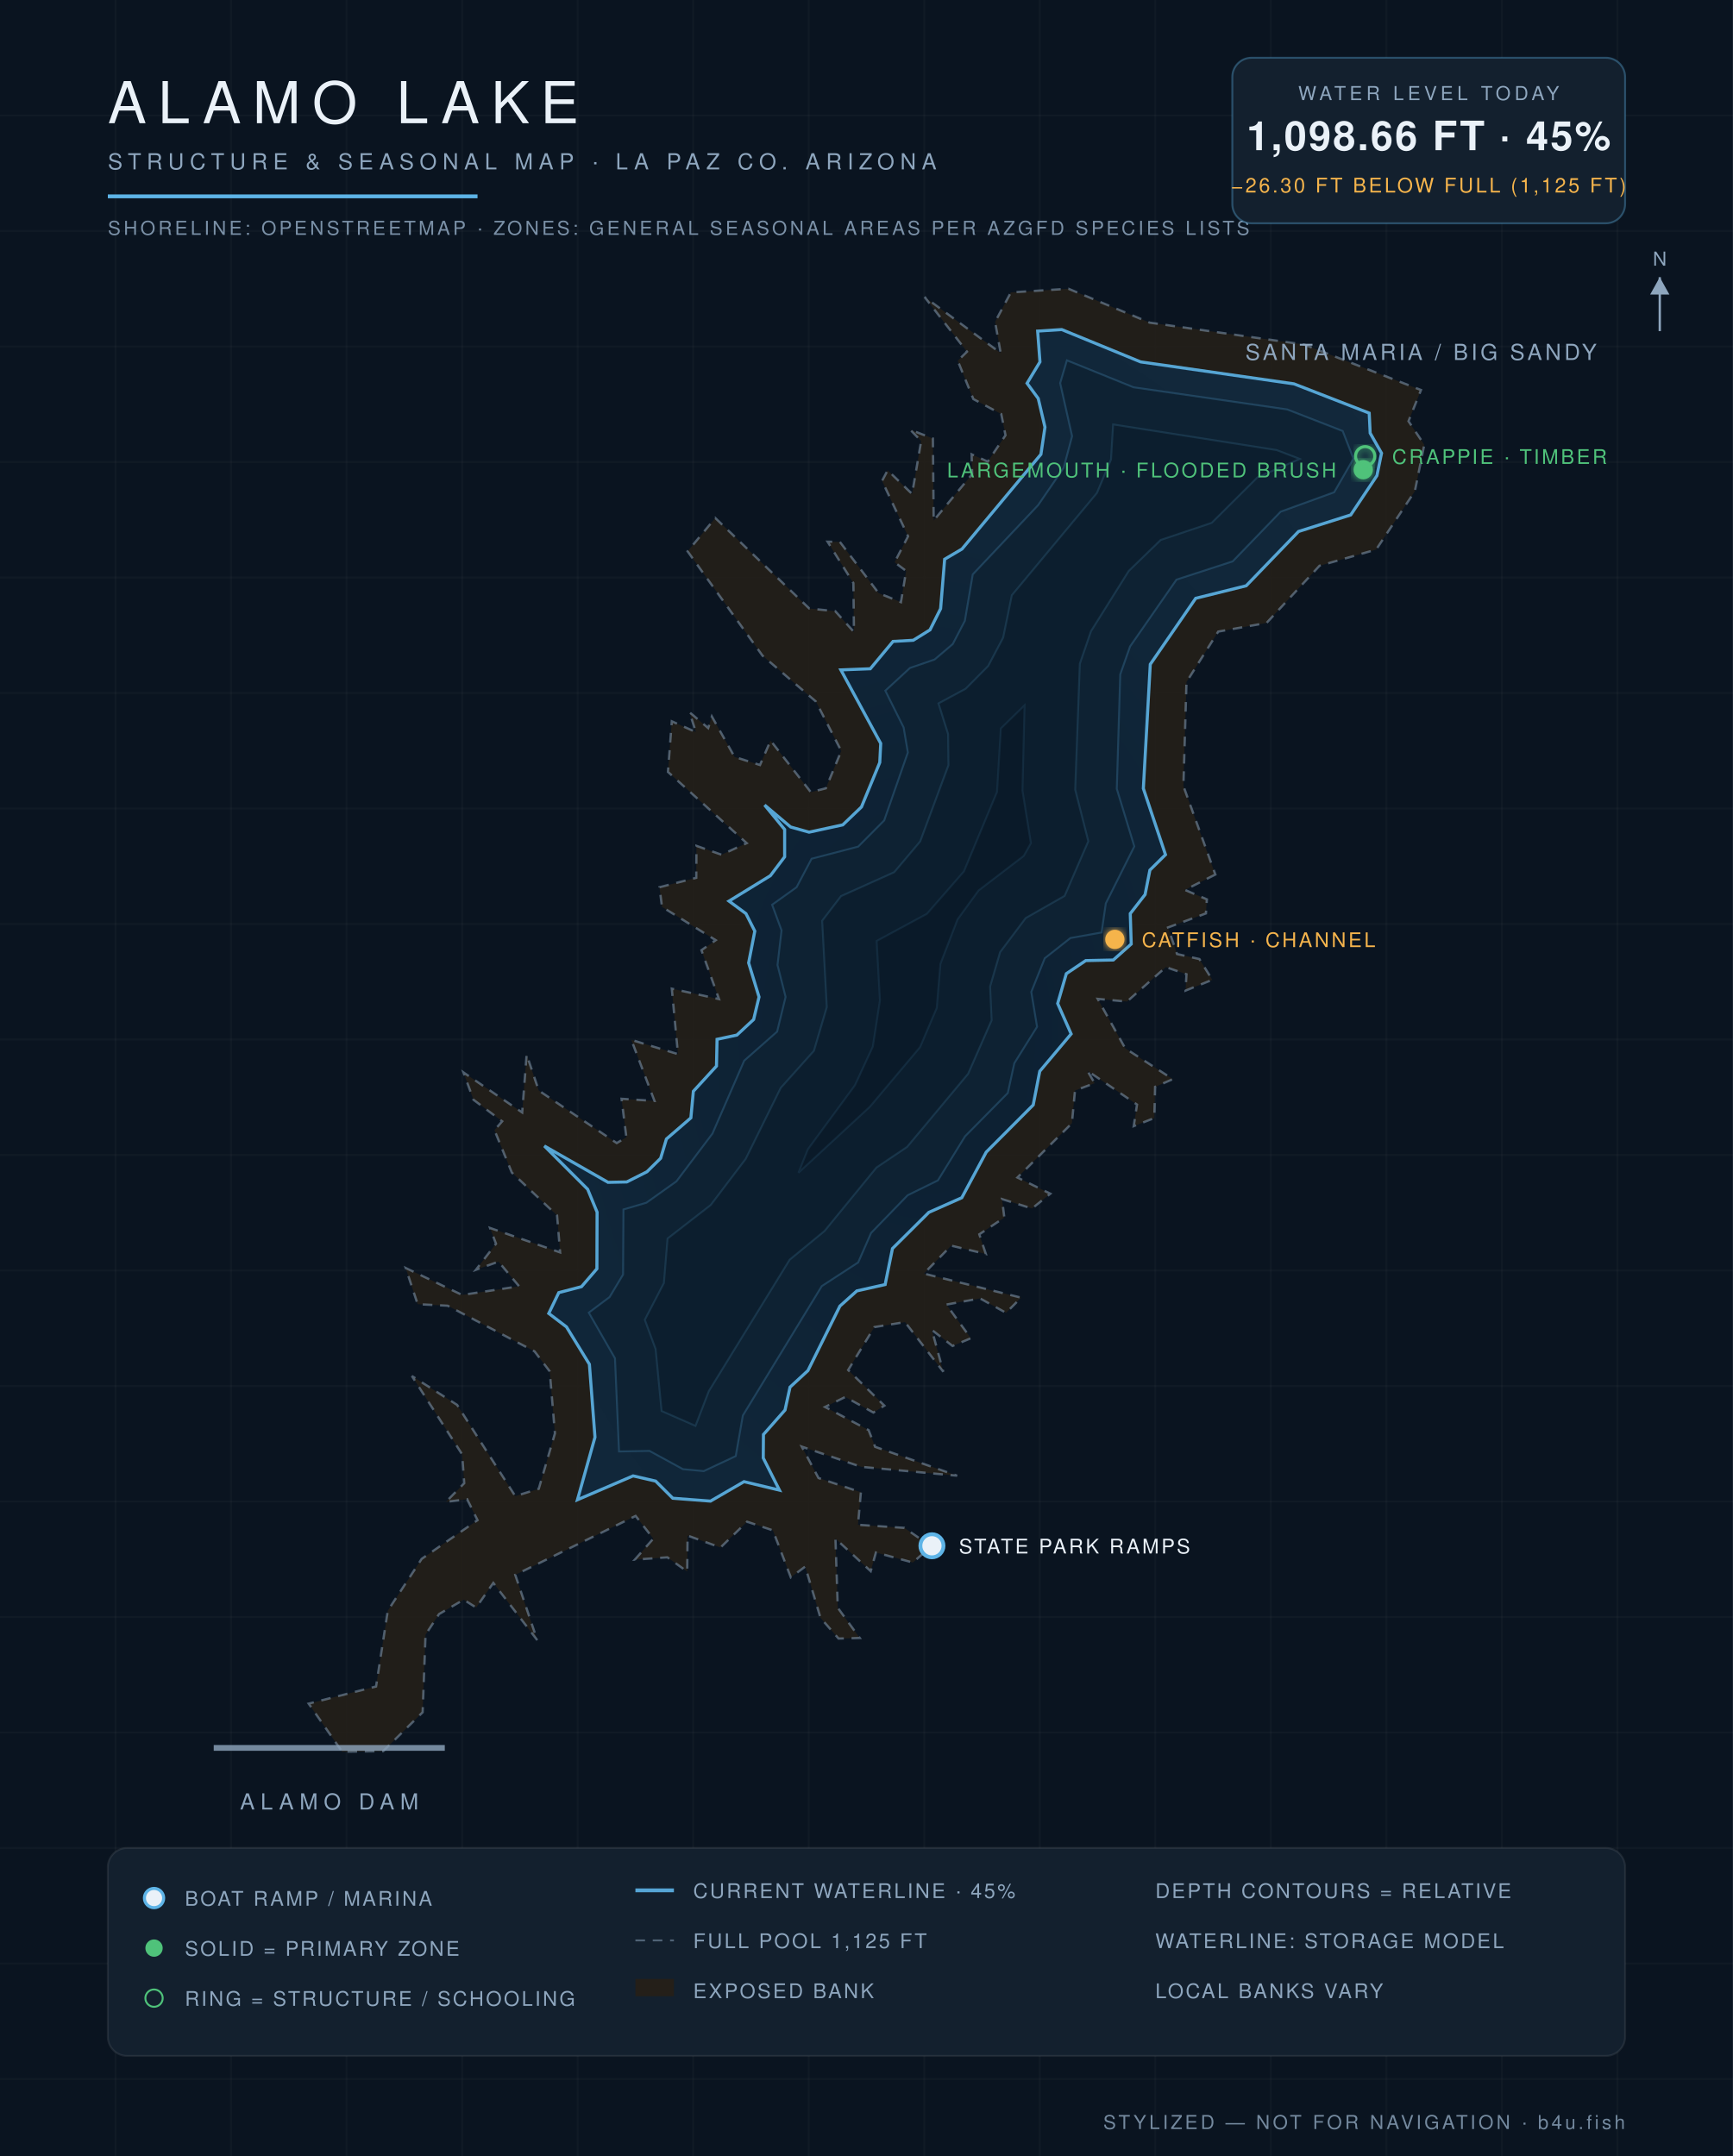
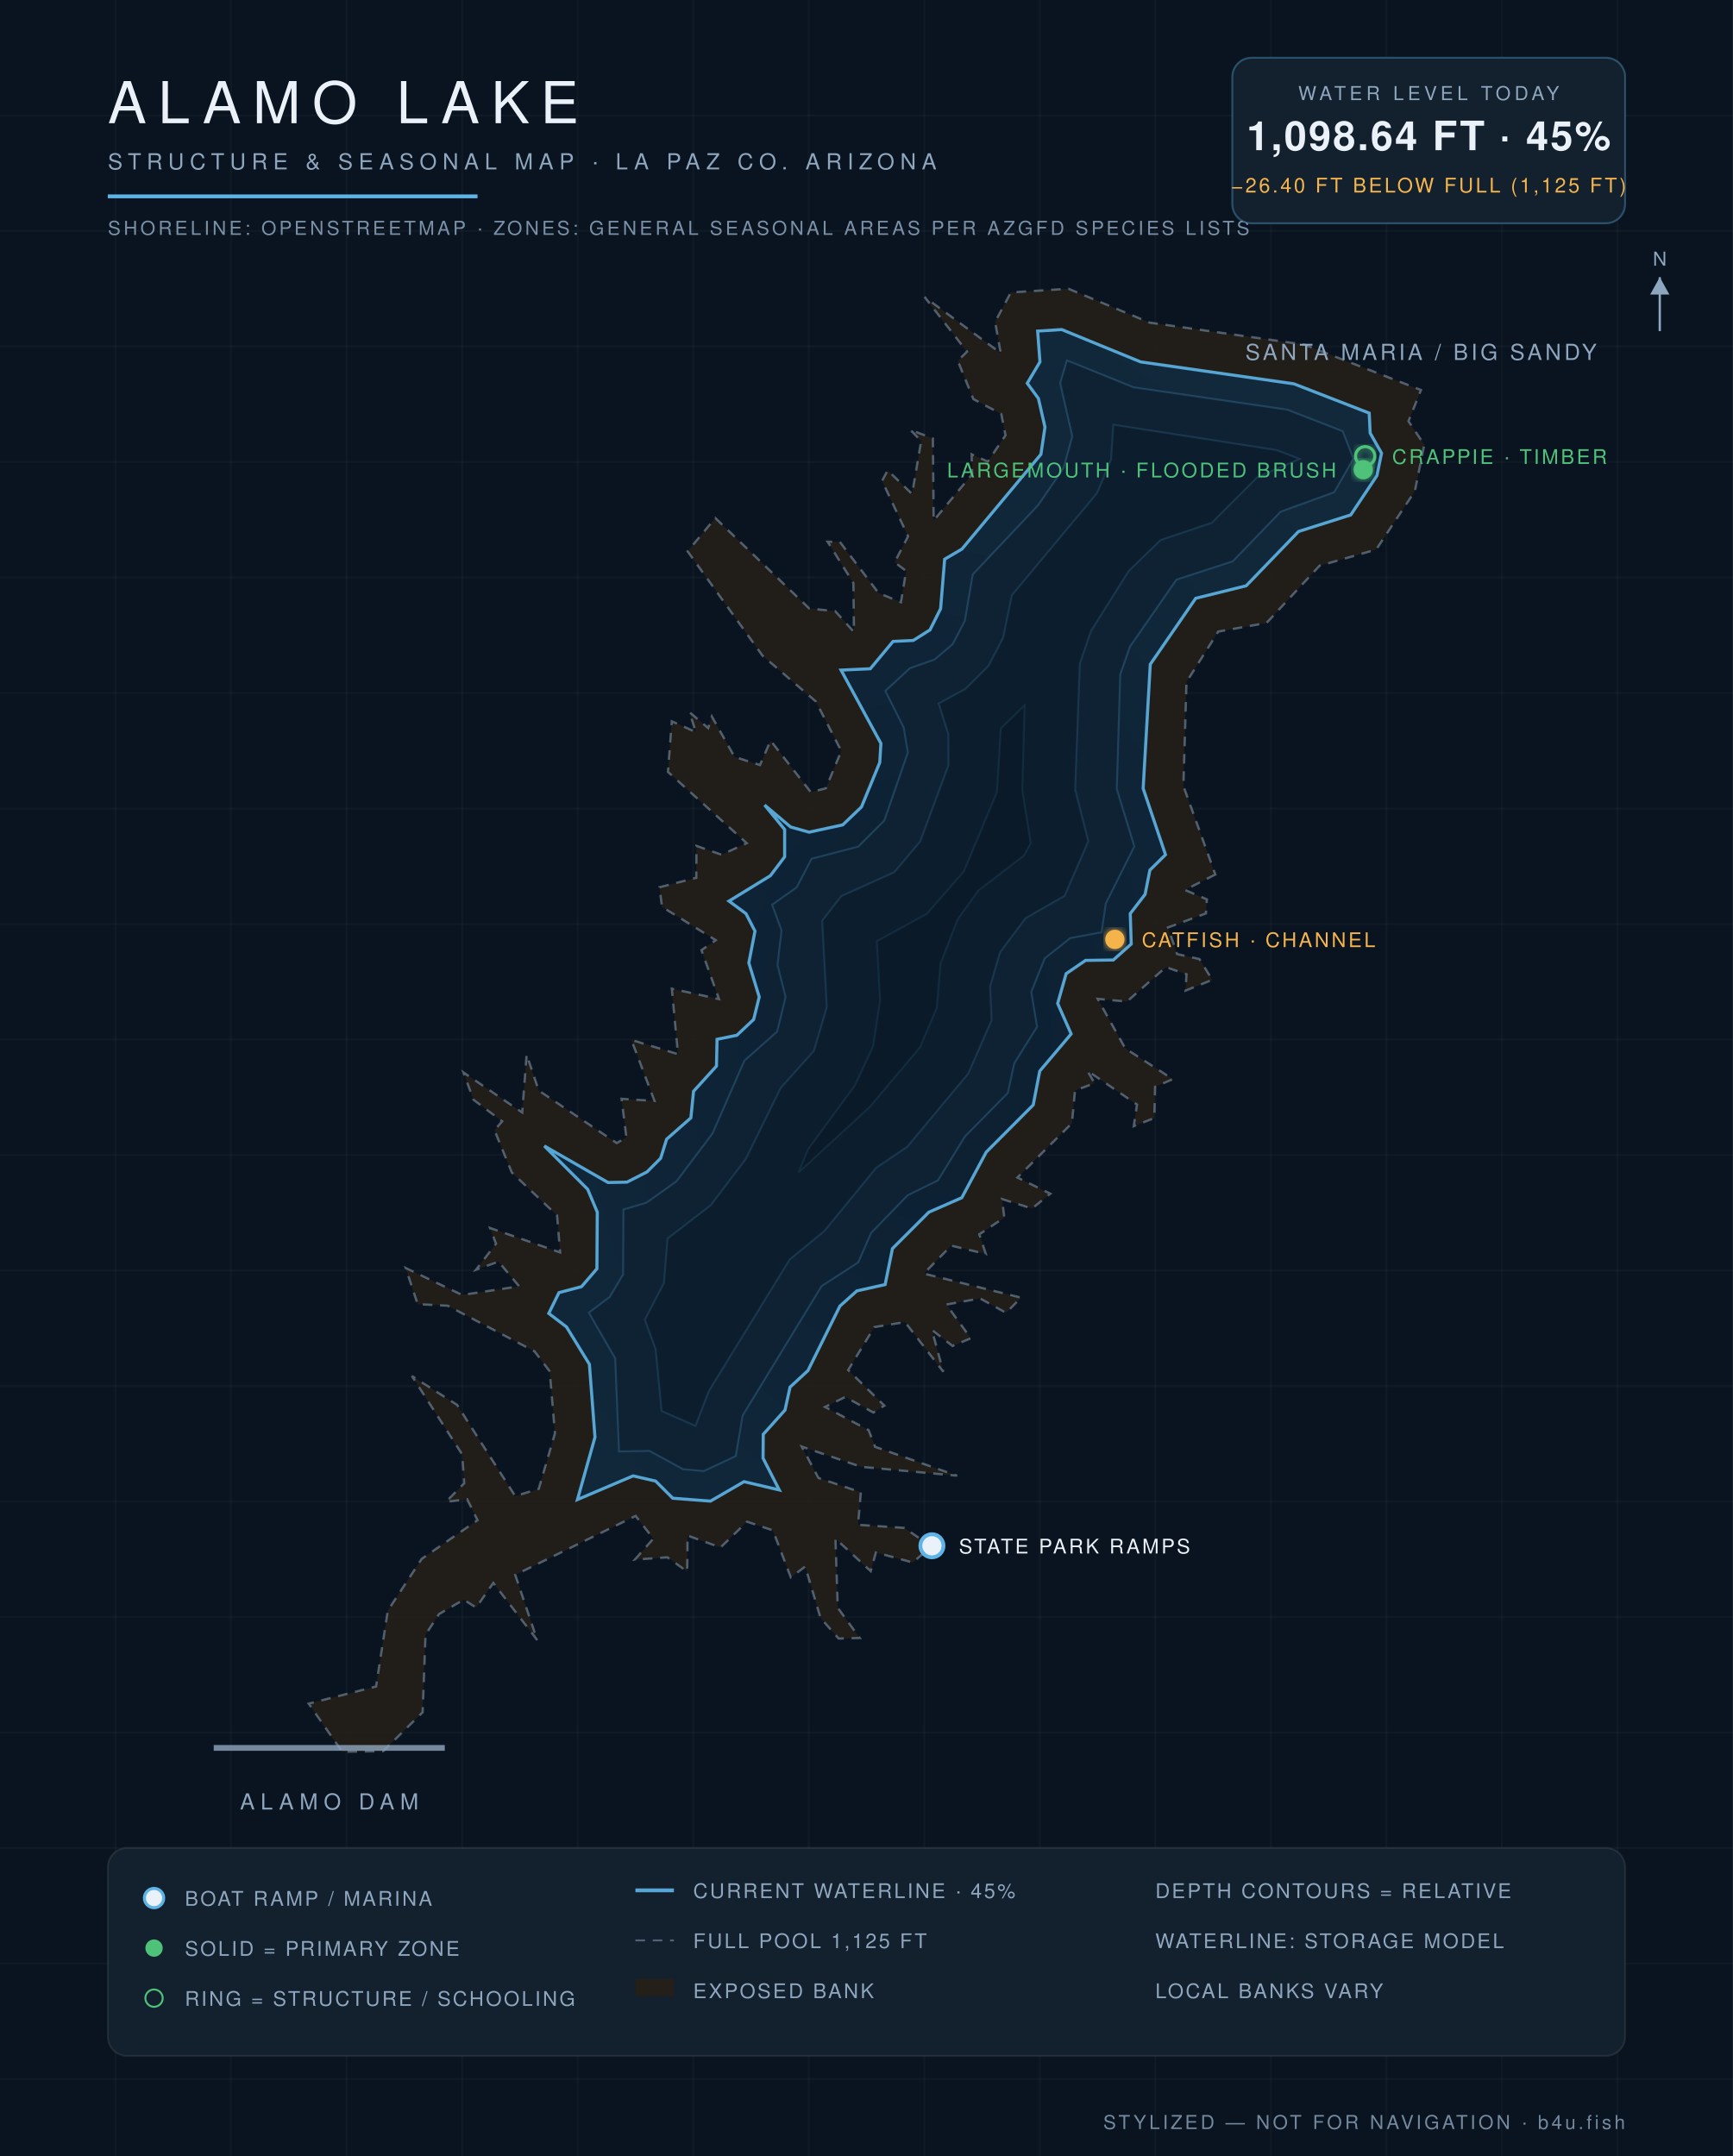
<svg xmlns="http://www.w3.org/2000/svg" viewBox="0 0 900 1120" font-family="Helvetica,Arial,sans-serif">
  <defs>
    <radialGradient id="wg" cx="45%" cy="60%" r="80%">
      <stop offset="0%" stop-color="#0c1f31" />
      <stop offset="55%" stop-color="#102639" />
      <stop offset="100%" stop-color="#13293c" />
    </radialGradient>
    <filter id="glow">
      <feGaussianBlur stdDeviation="2.2" result="b" />
      <feMerge>
        <feMergeNode in="b" />
        <feMergeNode in="SourceGraphic" />
      </feMerge>
    </filter>
  </defs>
  <rect width="900" height="1120" fill="#0a1420" />
  <g stroke="#ffffff" stroke-opacity="0.025">
    <line x1="60" y1="0" x2="60" y2="1120" />
    <line x1="120" y1="0" x2="120" y2="1120" />
    <line x1="180" y1="0" x2="180" y2="1120" />
    <line x1="240" y1="0" x2="240" y2="1120" />
    <line x1="300" y1="0" x2="300" y2="1120" />
    <line x1="360" y1="0" x2="360" y2="1120" />
    <line x1="420" y1="0" x2="420" y2="1120" />
    <line x1="480" y1="0" x2="480" y2="1120" />
    <line x1="540" y1="0" x2="540" y2="1120" />
    <line x1="600" y1="0" x2="600" y2="1120" />
    <line x1="660" y1="0" x2="660" y2="1120" />
    <line x1="720" y1="0" x2="720" y2="1120" />
    <line x1="780" y1="0" x2="780" y2="1120" />
    <line x1="840" y1="0" x2="840" y2="1120" />
    <line x1="0" y1="60" x2="900" y2="60" />
    <line x1="0" y1="120" x2="900" y2="120" />
    <line x1="0" y1="180" x2="900" y2="180" />
    <line x1="0" y1="240" x2="900" y2="240" />
    <line x1="0" y1="300" x2="900" y2="300" />
    <line x1="0" y1="360" x2="900" y2="360" />
    <line x1="0" y1="420" x2="900" y2="420" />
    <line x1="0" y1="480" x2="900" y2="480" />
    <line x1="0" y1="540" x2="900" y2="540" />
    <line x1="0" y1="600" x2="900" y2="600" />
    <line x1="0" y1="660" x2="900" y2="660" />
    <line x1="0" y1="720" x2="900" y2="720" />
    <line x1="0" y1="780" x2="900" y2="780" />
    <line x1="0" y1="840" x2="900" y2="840" />
    <line x1="0" y1="900" x2="900" y2="900" />
    <line x1="0" y1="960" x2="900" y2="960" />
    <line x1="0" y1="1020" x2="900" y2="1020" />
    <line x1="0" y1="1080" x2="900" y2="1080" />
  </g>
  <path d="M 631.2,454.3 L 615.4,462.3 L 626.8,467.2 L 626.3,474.5 L 606.6,481.8 L 611.3,495.6 L 622.9,498.2 L 629.6,509.0 L 615.7,514.6 L 616.2,506.1 L 605.5,502.4 L 585.3,520.3 L 570.1,518.9 L 584.4,544.6 L 609.1,560.6 L 599.9,564.6 L 599.5,580.8 L 588.8,585.0 L 590.5,573.8 L 564.7,556.2 L 568.5,562.7 L 558.3,566.5 L 556.7,583.5 L 528.4,611.7 L 545.5,620.1 L 536.0,627.8 L 520.4,622.9 L 521.6,632.5 L 508.6,641.2 L 512.0,651.4 L 494.0,647.1 L 479.8,661.6 L 530.3,674.1 L 522.5,682.0 L 509.0,674.5 L 491.5,677.7 L 504.2,695.2 L 494.7,699.2 L 484.0,690.9 L 489.9,712.6 L 470.0,686.8 L 454.1,689.4 L 440.5,711.7 L 459.3,730.2 L 453.6,733.8 L 439.0,725.7 L 428.5,730.9 L 451.1,742.9 L 454.5,751.6 L 497.1,766.6 L 447.3,762.0 L 416.4,751.5 L 425.1,767.8 L 447.1,775.2 L 445.6,792.1 L 469.7,793.7 L 483.6,803.3 L 474.1,811.7 L 454.9,806.5 L 452.2,816.2 L 433.9,799.3 L 435.1,835.2 L 446.5,850.9 L 435.5,851.2 L 426.1,840.4 L 418.2,813.8 L 410.7,819.4 L 401.4,795.0 L 388.0,790.5 L 374.2,803.9 L 357.1,797.7 L 356.9,816.4 L 346.6,809.0 L 329.7,810.2 L 339.3,799.3 L 330.1,787.5 L 267.6,818.1 L 279.0,852.0 L 256.2,822.3 L 247.3,835.1 L 240.8,831.0 L 228.0,838.5 L 221.0,849.2 L 219.5,889.5 L 199.0,909.7 L 177.7,910.0 L 160.3,885.0 L 195.3,876.1 L 201.4,836.7 L 219.0,809.8 L 248.0,789.7 L 242.6,778.8 L 231.6,780.2 L 241.1,770.5 L 240.0,755.5 L 213.9,714.8 L 237.4,729.8 L 267.6,777.2 L 279.8,773.4 L 288.2,744.6 L 285.5,712.4 L 277.6,702.0 L 232.5,678.3 L 216.9,677.5 L 210.7,658.7 L 240.0,672.7 L 269.6,668.2 L 258.9,655.4 L 247.2,659.6 L 257.6,646.1 L 254.5,637.9 L 290.9,650.6 L 289.3,631.4 L 265.8,609.1 L 256.8,587.1 L 260.8,582.5 L 245.9,571.3 L 240.7,557.1 L 271.2,577.9 L 273.5,547.8 L 279.8,566.5 L 320.3,593.8 L 325.3,590.8 L 322.8,570.8 L 339.9,571.9 L 327.9,540.2 L 352.1,547.6 L 348.9,513.6 L 373.4,519.0 L 364.3,493.6 L 371.7,488.4 L 343.8,471.1 L 342.5,460.9 L 361.6,456.0 L 361.7,439.4 L 374.7,444.0 L 387.8,438.0 L 346.9,401.0 L 348.9,374.7 L 361.4,380.3 L 358.1,370.0 L 367.8,378.2 L 369.7,372.2 L 381.5,393.2 L 394.7,397.4 L 400.2,384.7 L 421.1,411.5 L 428.9,409.5 L 436.9,390.1 L 423.7,364.4 L 396.0,340.6 L 357.1,286.4 L 371.5,269.1 L 420.3,316.1 L 433.8,317.5 L 443.5,328.3 L 443.2,302.9 L 429.8,281.4 L 436.2,281.5 L 456.3,308.1 L 467.9,312.8 L 470.6,296.6 L 464.6,292.1 L 471.6,278.6 L 458.1,249.8 L 461.0,244.3 L 473.7,256.6 L 478.4,229.1 L 472.7,223.2 L 484.5,227.8 L 484.9,270.4 L 504.9,246.3 L 504.6,236.0 L 513.0,239.8 L 522.2,226.1 L 520.0,215.1 L 505.5,207.3 L 497.4,187.4 L 502.2,182.7 L 480.2,154.3 L 519.7,183.4 L 516.8,167.2 L 525.0,151.9 L 554.9,150.0 L 597.1,167.6 L 677.3,179.0 L 738.0,202.6 L 731.5,218.8 L 739.7,231.0 L 734.8,255.2 L 714.7,285.5 L 685.3,293.9 L 657.8,323.6 L 632.7,328.1 L 616.2,354.3 L 614.6,408.3 L 631.2,454.3 Z" fill="#241f19" fill-opacity="0.9" stroke="#8ea6be" stroke-opacity="0.5" stroke-width="1.2" stroke-dasharray="5 4" />
-   <path d="M 299.9,779.1 L 309.0,746.6 L 306.1,708.7 L 294.2,689.3 L 285.0,682.3 L 290.2,671.5 L 302.0,668.4 L 310.0,659.1 L 310.1,629.7 L 305.2,617.8 L 282.7,595.3 L 315.8,614.2 L 325.5,614.0 L 336.0,608.7 L 343.1,601.7 L 346.1,591.7 L 358.8,580.7 L 360.1,566.9 L 372.1,553.8 L 372.4,539.9 L 382.7,537.7 L 391.4,529.6 L 394.2,517.9 L 388.8,500.2 L 392.0,483.7 L 387.4,474.6 L 378.6,468.1 L 400.1,454.9 L 407.5,445.1 L 407.5,430.9 L 397.1,418.2 L 410.6,429.6 L 420.2,432.3 L 437.7,428.5 L 447.4,419.2 L 456.9,396.1 L 457.4,386.2 L 436.7,348.0 L 452.0,347.4 L 463.8,333.2 L 474.3,332.6 L 483.0,327.2 L 488.5,316.2 L 490.6,290.5 L 499.6,285.2 L 540.6,236.0 L 542.7,221.9 L 539.2,207.0 L 533.4,199.1 L 540.1,188.0 L 538.9,172.0 L 551.4,171.2 L 592.4,188.0 L 672.0,199.4 L 711.1,214.6 L 711.6,225.0 L 717.5,235.4 L 715.1,247.1 L 701.5,267.5 L 674.4,276.1 L 647.2,304.3 L 621.0,310.8 L 597.4,345.1 L 593.8,409.6 L 605.3,444.0 L 597.2,452.0 L 594.7,464.7 L 587.0,474.6 L 587.5,490.4 L 578.2,498.7 L 563.9,499.0 L 553.8,505.8 L 549.3,521.3 L 556.3,537.1 L 540.0,556.5 L 536.6,574.0 L 512.2,598.5 L 499.5,622.2 L 482.4,629.8 L 463.5,648.6 L 459.7,667.3 L 445.0,670.6 L 436.2,678.5 L 419.6,712.0 L 410.3,720.6 L 407.7,732.5 L 396.5,745.2 L 396.4,757.4 L 404.8,774.1 L 386.4,769.7 L 369.0,779.8 L 349.4,778.3 L 340.5,769.4 L 328.8,766.7 L 299.9,779.1 Z" fill="url(#wg)" stroke="#5eb4e7" stroke-opacity="0.9" stroke-width="1.6" />
-   <path d="M 323.8,628.3 L 335.7,624.8 L 351.3,613.7 L 370.0,588.9 L 386.5,551.0 L 403.6,535.9 L 408.0,517.9 L 403.8,501.3 L 405.9,483.3 L 401.0,470.0 L 413.7,460.9 L 421.5,446.1 L 445.7,439.8 L 459.2,426.2 L 471.5,390.9 L 469.3,377.9 L 459.8,358.8 L 472.6,347.0 L 485.4,342.6 L 494.8,334.6 L 501.1,322.5 L 505.2,298.4 L 539.1,262.5 L 552.4,243.1 L 556.8,226.6 L 550.6,199.0 L 554.1,187.2 L 588.7,201.2 L 668.5,212.7 L 697.3,223.9 L 702.9,238.3 L 692.9,255.7 L 665.1,265.8 L 640.2,291.6 L 611.0,301.1 L 586.9,335.8 L 581.8,350.3 L 580.0,409.8 L 589.1,439.7 L 574.3,469.3 L 572.1,484.4 L 555.9,487.3 L 542.6,497.8 L 535.6,515.3 L 538.6,533.4 L 526.8,552.3 L 523.4,567.8 L 501.2,590.3 L 487.1,613.2 L 471.4,620.9 L 452.4,640.5 L 445.7,655.8 L 426.8,668.1 L 385.8,735.3 L 382.1,756.4 L 365.5,764.2 L 354.7,763.2 L 337.3,753.7 L 321.5,754.0 L 319.4,705.6 L 305.8,681.9 L 316.6,673.8 L 323.6,662.1 L 323.8,628.3 Z" fill="#0e2233" stroke="#5eb4e7" stroke-opacity="0.22" stroke-width="1" />
-   <path d="M 343.6,733.0 L 340.5,700.8 L 334.9,685.6 L 344.8,666.5 L 346.7,643.4 L 369.1,626.0 L 387.3,602.0 L 405.5,565.1 L 422.7,545.9 L 429.4,523.2 L 427.0,478.3 L 436.8,465.5 L 464.4,453.1 L 477.9,437.1 L 492.6,397.5 L 492.4,381.3 L 487.4,365.4 L 501.5,357.8 L 513.2,346.0 L 521.0,331.2 L 525.5,309.2 L 569.7,256.1 L 577.0,238.7 L 578.1,220.5 L 663.0,233.8 L 675.0,238.4 L 653.0,248.0 L 629.3,271.6 L 602.8,280.5 L 586.2,296.6 L 566.6,327.9 L 560.8,344.8 L 558.4,410.2 L 565.2,437.0 L 552.9,465.4 L 532.7,476.9 L 519.4,494.6 L 514.2,512.5 L 515.0,530.0 L 502.8,557.8 L 471.1,595.8 L 455.2,606.5 L 428.2,639.5 L 410.1,654.4 L 368.1,722.7 L 361.2,740.7 L 343.6,733.0 Z" fill="#0c1e2e" stroke="#5eb4e7" stroke-opacity="0.15" stroke-width="1" />
-   <path d="M 419.6,597.0 L 444.0,563.8 L 453.3,543.7 L 457.0,519.7 L 455.3,488.8 L 481.4,474.7 L 500.6,452.7 L 517.8,411.4 L 519.8,378.4 L 532.1,366.4 L 531.0,410.7 L 535.4,438.0 L 531.7,444.6 L 508.2,462.6 L 497.3,477.6 L 488.4,500.7 L 486.5,523.6 L 477.8,544.0 L 451.8,574.9 L 414.7,609.2 L 419.6,597.0 Z" fill="#0a1a29" stroke="#5eb4e7" stroke-opacity="0.1" stroke-width="1" />
+   <path d="M 299.9,779.0 L 309.0,746.6 L 306.1,708.7 L 294.2,689.3 L 285.0,682.3 L 290.3,671.5 L 302.0,668.4 L 310.0,659.1 L 310.2,629.7 L 305.2,617.8 L 282.7,595.3 L 315.8,614.3 L 325.6,614.1 L 336.0,608.8 L 343.1,601.7 L 346.2,591.8 L 358.8,580.7 L 360.2,566.9 L 372.1,553.8 L 372.4,539.9 L 382.7,537.8 L 391.4,529.6 L 394.3,517.9 L 388.9,500.2 L 392.1,483.7 L 387.4,474.6 L 378.6,468.1 L 400.1,454.9 L 407.5,445.1 L 407.5,430.9 L 397.1,418.2 L 410.6,429.6 L 420.2,432.3 L 437.7,428.5 L 447.4,419.2 L 456.9,396.1 L 457.5,386.2 L 436.8,348.1 L 452.0,347.4 L 463.8,333.2 L 474.3,332.7 L 483.0,327.2 L 488.5,316.2 L 490.6,290.5 L 499.6,285.2 L 540.6,236.0 L 542.7,221.9 L 539.3,207.0 L 533.5,199.1 L 540.1,188.0 L 538.9,172.0 L 551.4,171.2 L 592.4,188.0 L 672.0,199.4 L 711.1,214.6 L 711.6,225.0 L 717.5,235.4 L 715.1,247.1 L 701.5,267.5 L 674.4,276.1 L 647.2,304.3 L 621.0,310.8 L 597.4,345.1 L 593.7,409.6 L 605.3,444.0 L 597.2,452.0 L 594.7,464.6 L 587.0,474.6 L 587.5,490.4 L 578.2,498.7 L 563.8,498.9 L 553.7,505.8 L 549.3,521.3 L 556.3,537.1 L 540.0,556.4 L 536.6,574.0 L 512.2,598.5 L 499.5,622.2 L 482.4,629.7 L 463.5,648.6 L 459.7,667.3 L 445.0,670.6 L 436.2,678.5 L 419.6,712.0 L 410.3,720.6 L 407.7,732.5 L 396.4,745.1 L 396.3,757.5 L 404.7,774.0 L 386.4,769.7 L 369.0,779.8 L 349.4,778.3 L 340.5,769.4 L 328.8,766.7 L 299.9,779.0 Z" fill="url(#wg)" stroke="#5eb4e7" stroke-opacity="0.9" stroke-width="1.6" />
+   <path d="M 323.8,628.3 L 335.7,624.8 L 351.3,613.7 L 370.0,588.9 L 386.6,551.0 L 403.6,535.9 L 408.0,517.9 L 403.8,501.3 L 405.9,483.3 L 401.0,470.0 L 413.8,460.9 L 421.5,446.1 L 445.7,439.8 L 459.3,426.2 L 471.5,390.9 L 469.3,377.9 L 459.8,358.9 L 472.6,347.1 L 485.4,342.6 L 494.8,334.6 L 501.1,322.5 L 505.2,298.4 L 539.1,262.5 L 552.4,243.1 L 556.9,226.6 L 550.6,199.0 L 554.1,187.2 L 588.7,201.2 L 668.5,212.8 L 697.3,224.0 L 702.9,238.3 L 692.9,255.7 L 665.1,265.8 L 640.2,291.6 L 611.0,301.1 L 586.9,335.8 L 581.8,350.3 L 580.0,409.9 L 589.1,439.7 L 574.3,469.3 L 572.1,484.3 L 555.9,487.3 L 542.6,497.8 L 535.6,515.3 L 538.6,533.4 L 526.8,552.3 L 523.4,567.8 L 501.2,590.3 L 487.1,613.2 L 471.4,620.9 L 452.4,640.5 L 445.7,655.8 L 426.7,668.1 L 385.7,735.3 L 382.1,756.4 L 365.5,764.2 L 354.7,763.2 L 337.3,753.7 L 321.5,754.0 L 319.5,705.6 L 305.8,681.9 L 316.6,673.8 L 323.6,662.1 L 323.8,628.3 Z" fill="#0e2233" stroke="#5eb4e7" stroke-opacity="0.22" stroke-width="1" />
+   <path d="M 343.6,733.0 L 340.5,700.8 L 334.9,685.6 L 344.8,666.5 L 346.7,643.4 L 369.2,626.0 L 387.3,602.1 L 405.5,565.1 L 422.7,545.9 L 429.4,523.2 L 427.0,478.3 L 436.9,465.5 L 464.4,453.1 L 477.9,437.1 L 492.6,397.5 L 492.5,381.3 L 487.5,365.4 L 501.5,357.8 L 513.3,346.0 L 521.0,331.2 L 525.5,309.2 L 569.8,256.1 L 577.0,238.7 L 578.2,220.6 L 663.0,233.8 L 674.9,238.4 L 653.0,247.9 L 629.3,271.6 L 602.8,280.5 L 586.2,296.6 L 566.6,327.8 L 560.8,344.8 L 558.4,410.2 L 565.2,437.0 L 552.9,465.4 L 532.7,476.9 L 519.4,494.6 L 514.2,512.5 L 515.0,530.0 L 502.8,557.8 L 471.1,595.8 L 455.2,606.5 L 428.1,639.5 L 410.1,654.3 L 368.1,722.7 L 361.2,740.7 L 343.6,733.0 Z" fill="#0c1e2e" stroke="#5eb4e7" stroke-opacity="0.15" stroke-width="1" />
+   <path d="M 419.7,597.0 L 444.0,563.9 L 453.4,543.7 L 457.1,519.7 L 455.4,488.9 L 481.4,474.7 L 500.6,452.7 L 517.8,411.4 L 519.8,378.4 L 532.1,366.4 L 530.9,410.7 L 535.3,438.0 L 531.7,444.5 L 508.1,462.6 L 497.3,477.6 L 488.4,500.7 L 486.5,523.6 L 477.8,544.0 L 451.8,574.9 L 414.8,609.0 L 419.7,597.0 Z" fill="#0a1a29" stroke="#5eb4e7" stroke-opacity="0.1" stroke-width="1" />
  <text x="738" y="187" fill="#8ea6be" font-size="11.5" letter-spacing="1.6" text-anchor="middle">SANTA MARIA / BIG SANDY</text>
  <line x1="111" y1="908" x2="231" y2="908" stroke="#8ea6be" stroke-width="3" stroke-opacity="0.8" />
  <text x="171" y="940" fill="#8ea6be" font-size="11.5" letter-spacing="3" text-anchor="middle">ALAMO DAM</text>
  <circle cx="484" cy="803" r="6" fill="#eaf1f8" stroke="#5eb4e7" stroke-width="2" />
  <text x="498" y="807" fill="#eaf1f8" font-size="10.5" letter-spacing="1.2" text-anchor="start">STATE PARK RAMPS</text>
  <circle cx="708" cy="244" r="5" fill="#4fc27a" filter="url(#glow)" />
  <text x="694" y="248" fill="#4fc27a" font-size="10.5" letter-spacing="1.2" text-anchor="end">LARGEMOUTH · FLOODED BRUSH</text>
  <circle cx="709" cy="237" r="5" fill="none" stroke="#4fc27a" stroke-width="1.6" filter="url(#glow)" />
  <text x="723" y="241" fill="#4fc27a" font-size="10.5" letter-spacing="1.2" text-anchor="start">CRAPPIE · TIMBER</text>
  <circle cx="579" cy="488" r="5" fill="#f5b44c" filter="url(#glow)" />
  <text x="593" y="492" fill="#f5b44c" font-size="10.5" letter-spacing="1.2" text-anchor="start">CATFISH · CHANNEL</text>
  <text x="56" y="64" fill="#eaf1f8" font-size="30" letter-spacing="6" font-weight="300">ALAMO LAKE</text>
  <text x="56" y="88" fill="#8ea6be" font-size="11.5" letter-spacing="3">STRUCTURE &amp; SEASONAL MAP · LA PAZ CO. ARIZONA</text>
  <line x1="56" y1="102" x2="248" y2="102" stroke="#5eb4e7" stroke-width="2" />
  <text x="56" y="122" fill="#8ea6be" font-size="10" letter-spacing="1.5" opacity="0.85">SHORELINE: OPENSTREETMAP · ZONES: GENERAL SEASONAL AREAS PER AZGFD SPECIES LISTS</text>
  <g>
    <rect x="640" y="30" width="204" height="86" rx="10" fill="#13202e" stroke="#5eb4e7" stroke-opacity="0.35" />
    <text x="742" y="52" fill="#8ea6be" font-size="10" letter-spacing="2" text-anchor="middle">WATER LEVEL TODAY</text>
-     <text x="742" y="78" fill="#eaf1f8" font-size="21" letter-spacing="1" text-anchor="middle" font-weight="600">1,098.66 FT · 45%</text>
-     <text x="742" y="100" fill="#f5b44c" font-size="10.5" letter-spacing="1.2" text-anchor="middle">−26.30 FT BELOW FULL (1,125 FT)</text>
+     <text x="742" y="78" fill="#eaf1f8" font-size="21" letter-spacing="1" text-anchor="middle" font-weight="600">1,098.64 FT · 45%</text>
+     <text x="742" y="100" fill="#f5b44c" font-size="10.5" letter-spacing="1.2" text-anchor="middle">−26.40 FT BELOW FULL (1,125 FT)</text>
  </g>
  <g font-size="10.5" letter-spacing="1.1">
    <rect x="56" y="960" width="788" height="108" rx="10" fill="#13202e" stroke="#ffffff" stroke-opacity="0.08" />
    <circle cx="80" cy="986" r="5" fill="#eaf1f8" stroke="#5eb4e7" stroke-width="1.6" />
    <text x="96" y="990" fill="#8ea6be">BOAT RAMP / MARINA</text>
    <circle cx="80" cy="1012" r="4.5" fill="#4fc27a" />
    <text x="96" y="1016" fill="#8ea6be">SOLID = PRIMARY ZONE</text>
    <circle cx="80" cy="1038" r="4.5" fill="none" stroke="#4fc27a" />
    <text x="96" y="1042" fill="#8ea6be">RING = STRUCTURE / SCHOOLING</text>
    <line x1="330" y1="982" x2="350" y2="982" stroke="#5eb4e7" stroke-opacity="0.9" stroke-width="2" />
    <text x="360" y="986" fill="#8ea6be">CURRENT WATERLINE · 45%</text>
    <line x1="330" y1="1008" x2="350" y2="1008" stroke="#8ea6be" stroke-opacity="0.5" stroke-dasharray="5 4" />
    <text x="360" y="1012" fill="#8ea6be">FULL POOL 1,125 FT</text>
    <rect x="330" y="1028" width="20" height="9" fill="#241f19" />
    <text x="360" y="1038" fill="#8ea6be">EXPOSED BANK</text>
    <text x="600" y="986" fill="#8ea6be">DEPTH CONTOURS = RELATIVE</text>
    <text x="600" y="1012" fill="#8ea6be">WATERLINE: STORAGE MODEL</text>
    <text x="600" y="1038" fill="#8ea6be">LOCAL BANKS VARY</text>
  </g>
  <text x="844" y="1106" fill="#8ea6be" font-size="10" letter-spacing="1.5" text-anchor="end" opacity="0.8">STYLIZED — NOT FOR NAVIGATION · b4u.fish</text>
  <g transform="translate(862,158)" stroke="#8ea6be" fill="#8ea6be">
    <line x1="0" y1="14" x2="0" y2="-14" stroke-width="1.2" />
    <path d="M 0,-14 l 5,9 h -10 z" stroke="none" />
    <text x="0" y="-20" font-size="10" text-anchor="middle" stroke="none">N</text>
  </g>
</svg>
